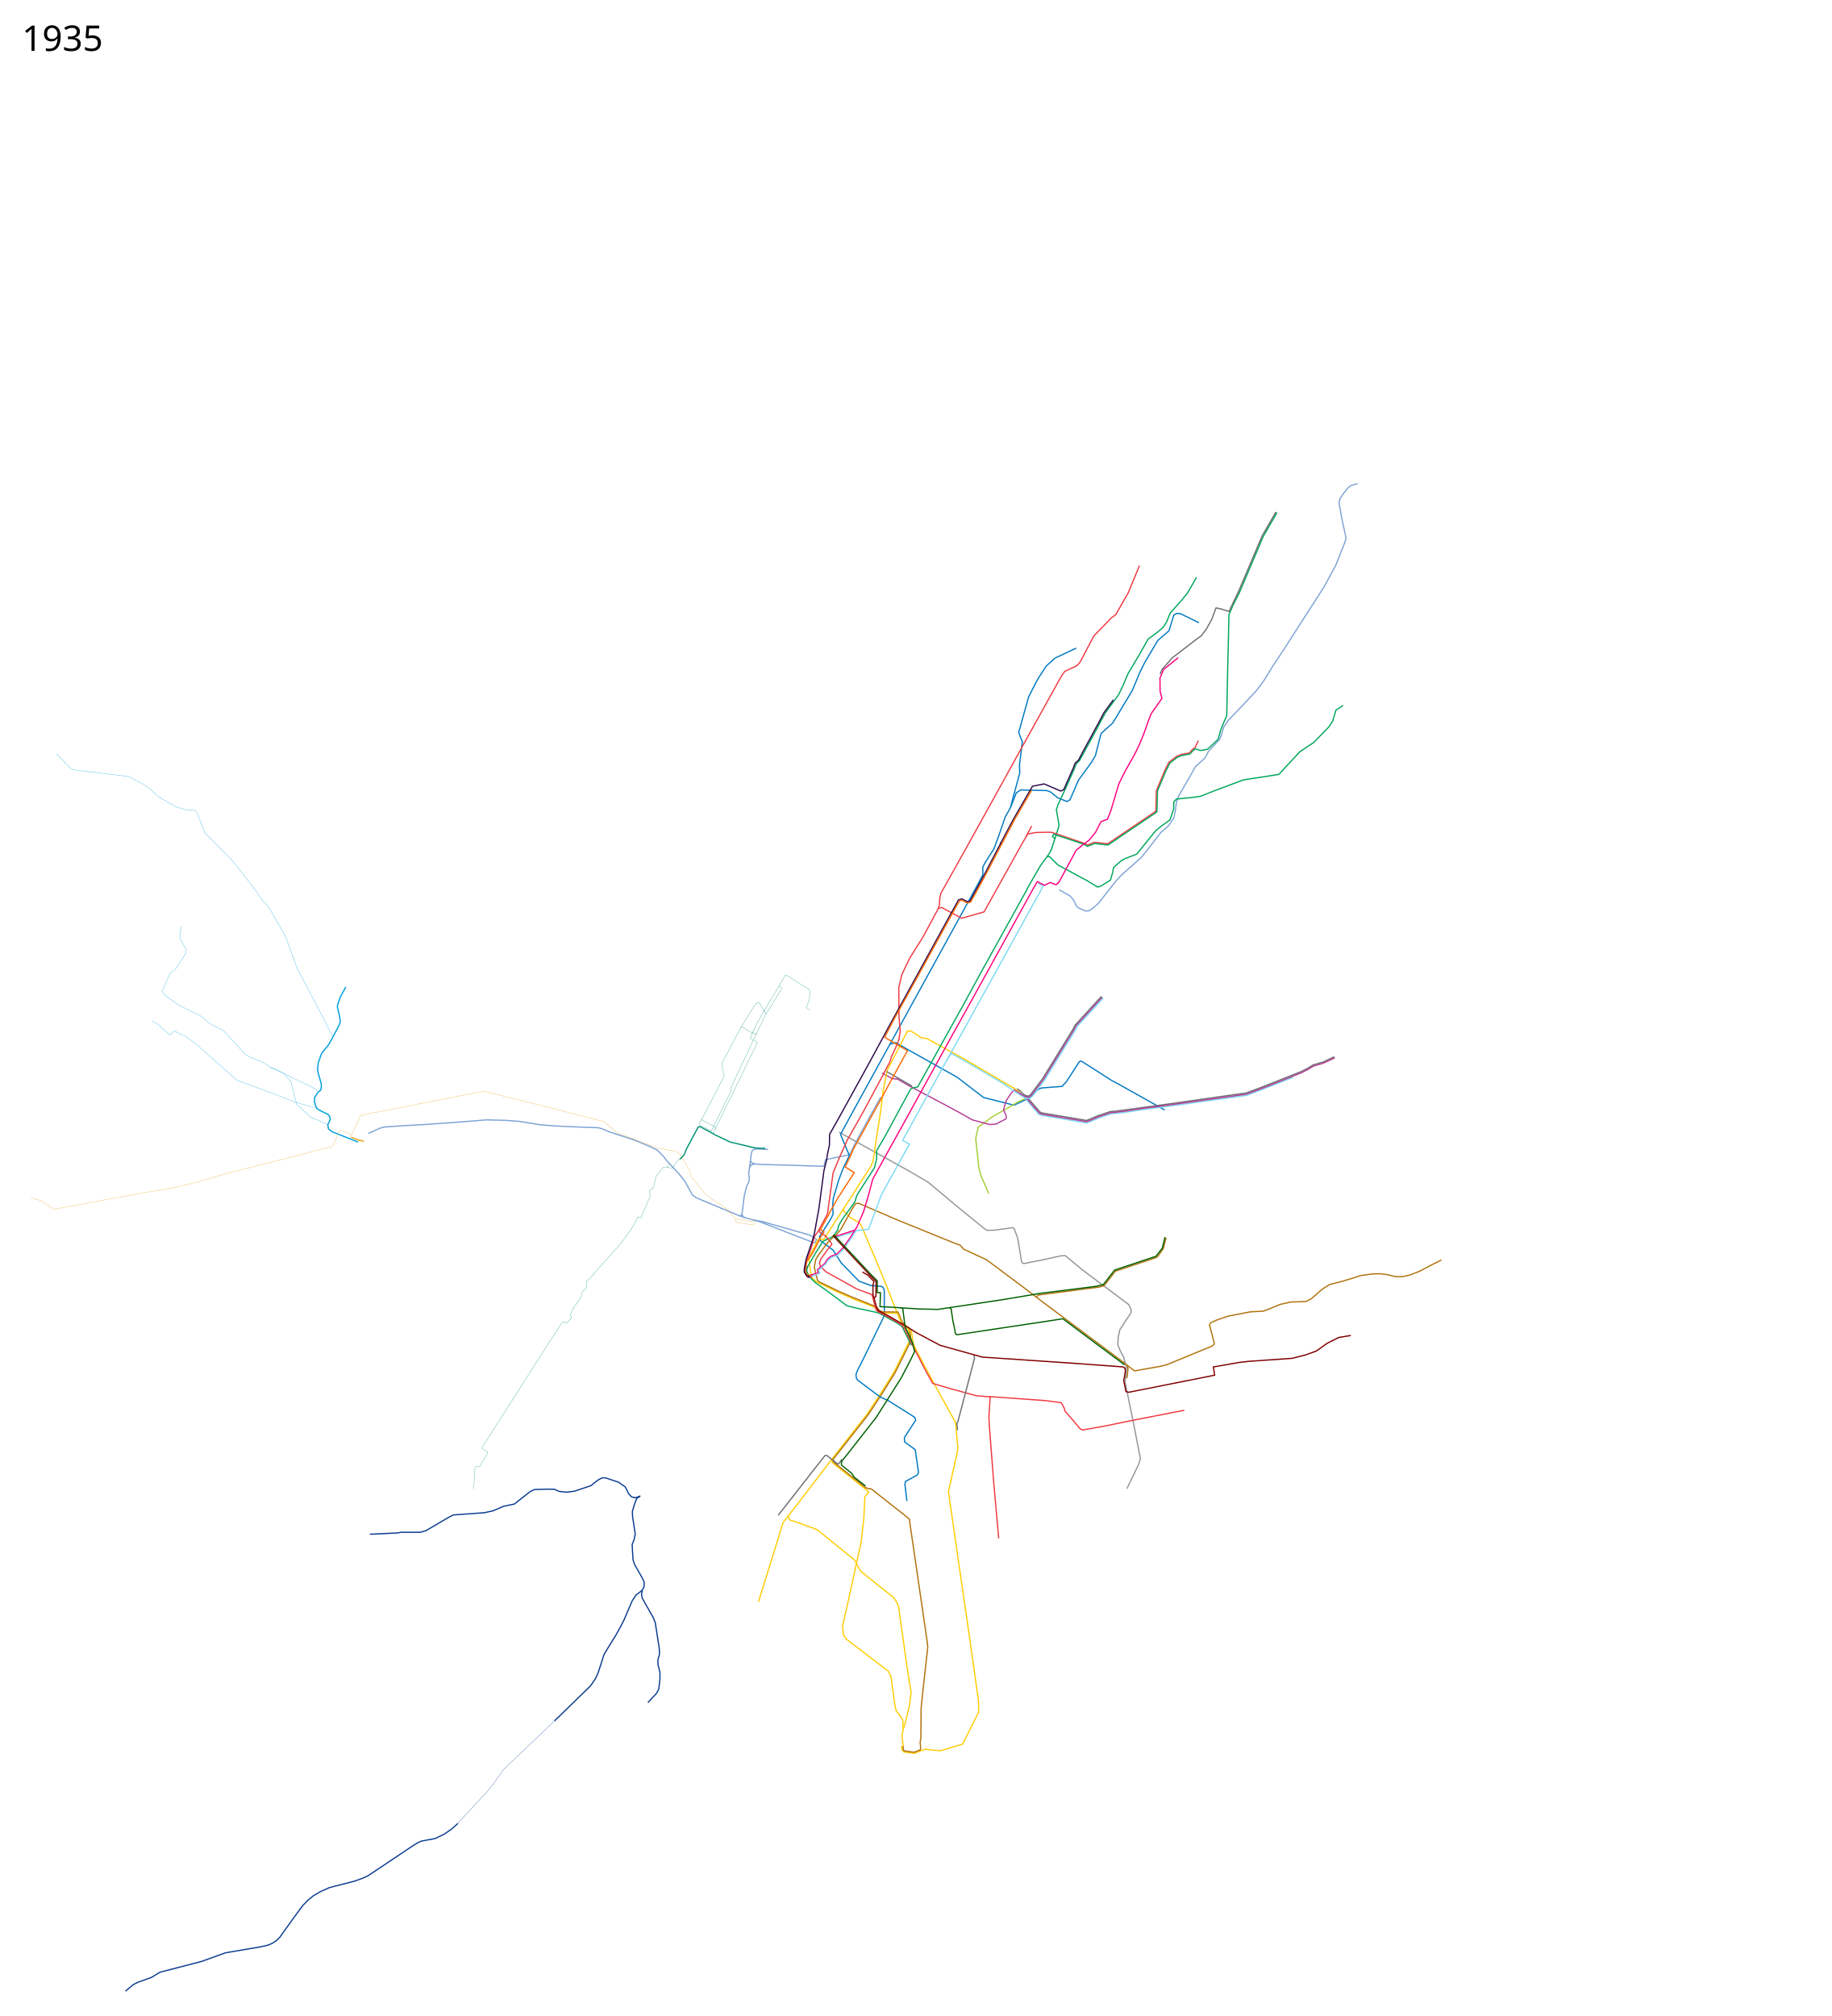
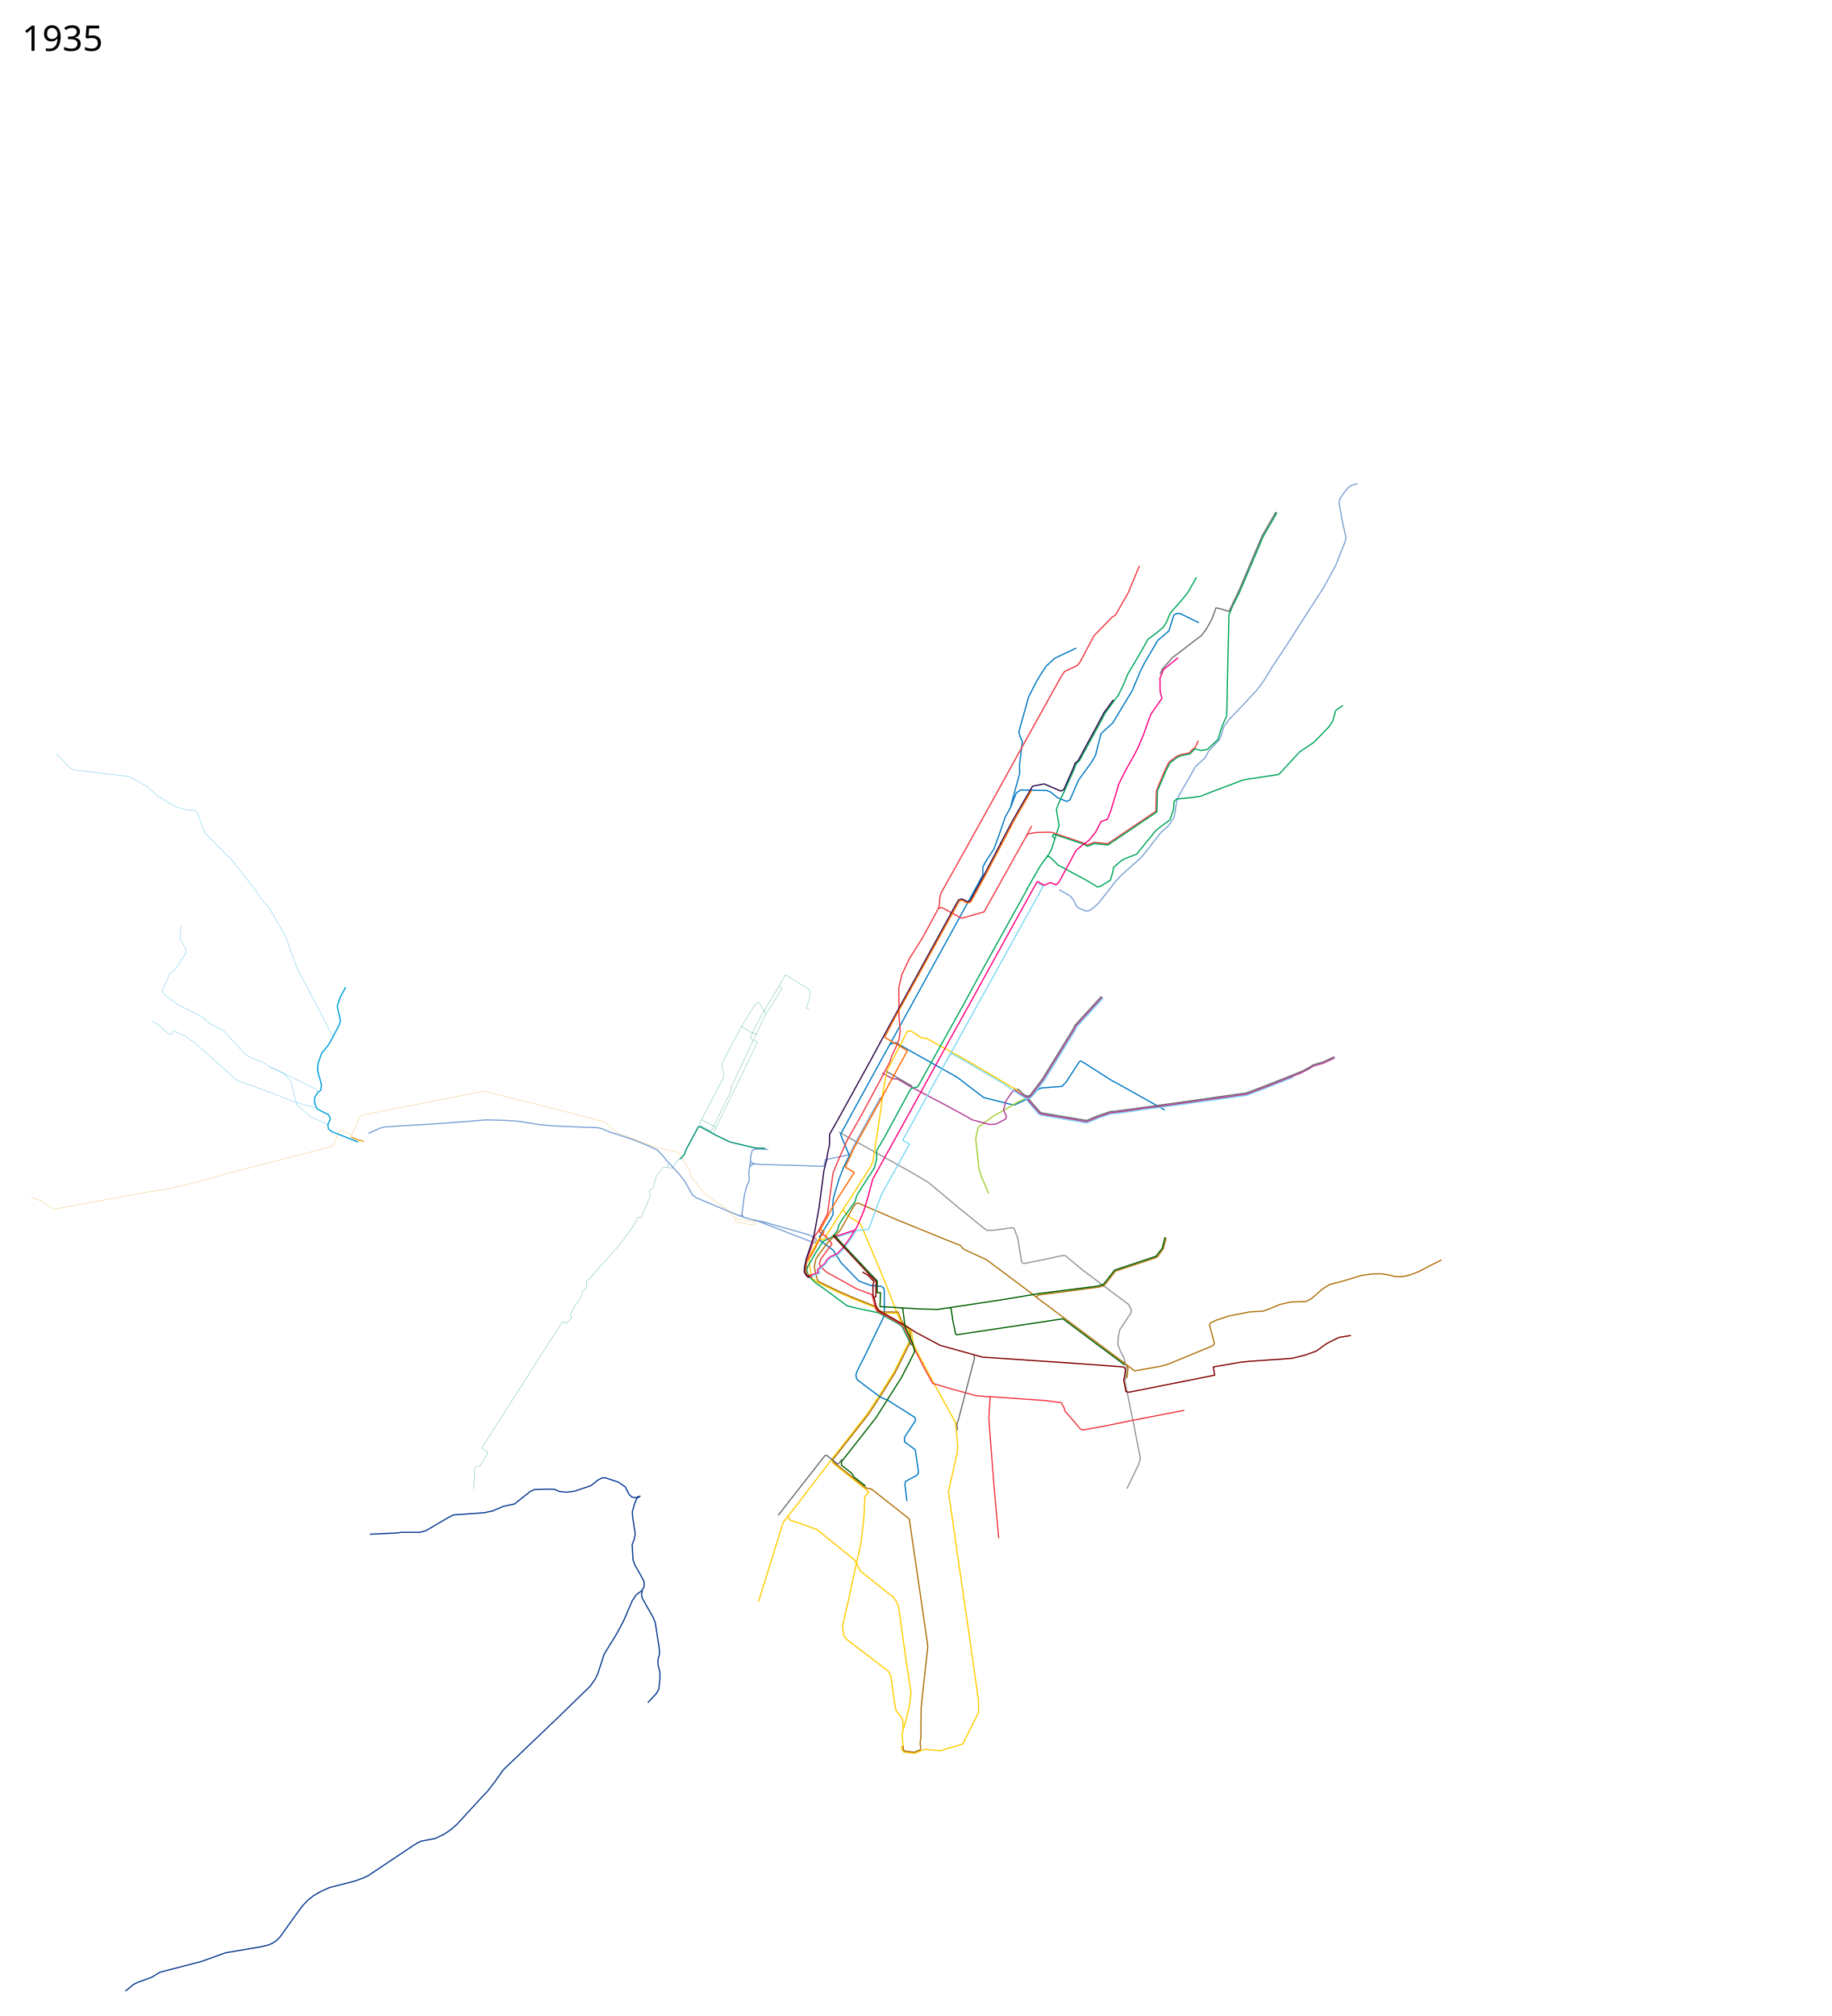
<svg xmlns="http://www.w3.org/2000/svg" width="7450" height="8200" viewBox="-1100 -1934 7450 8200">
  <path d="M2519.5 2313.499l25-6.5 53.5 31 196 110 107 82 123.537 31.265L3083 2534l7.365-3.034 30.228-32.203 15.318-7.448 82.089-6.315 5.83-2.212M3420.731 2460.219l22.269 11.53 194.942 109.235" fill="none" stroke="#0079c2" stroke-width="5" stroke-linejoin="round" />
  <path d="M3421.5 2460.499l-121.695-77.788-5.805-.44-3.928 2.792L3237 2467l-15.483 15.795" fill="none" stroke="#0079c2" stroke-width="5" stroke-linejoin="round" />
  <path d="M2921.931 2920.746L2890 2847l-8-29-13-121 10-46 61-45 65.881-36.797 32.67-20.152 40.94-18.568" fill="none" stroke="#a6ce38" stroke-width="5" stroke-linejoin="round" />
  <path d="M2588 2261l17-2 41.923 27.876 23.299 3.271 154.81 85.075L3027 2494l21.5 14" fill="none" stroke="#ffcd02" stroke-width="5" stroke-linejoin="round" />
  <path d="M3208.5 1685l44.5 25.5 13.5 15.5 12.5 26 9.5 7.5 27.5 12 14-1 19-13 21-19.5 70.5-90 20.5-22 82-73 25-31 54.5-70.5 31.5-27.5 21-32 5.5-25.5 5-37 8.5-25 47-81.5 22-39 39.5-36 13.229-25.881L3861.5 1073l5.5-14.5 11-35.5 19.5-28.5 55-57 58-62 30-40 36-59 48-72 91-142 69-107 49-90L4371 271l4.5-17-15-67.5-13.5-74 3.5-18 13-19.5 21-26 10.75-8 27.25-8" fill="none" stroke="#7ea3d5" stroke-width="5" stroke-linejoin="round" />
  <path d="M3011.5 1348l22.565-56.92 17.92-11.967 105.666 2.42 15.95 5.984 28.582 23.356L3240 1326l12.5-7 34.5-80 40-54.5 13.5-19 15.5-26.5 23-89.5 47.5-43 79.5-132 31.5-75.5 19.5-39 52.5-89 45.5-39 20-64.5 12.5-6.5 14 1 75.5 37" fill="none" stroke="#0079c2" stroke-width="5" stroke-linejoin="round" />
  <path d="M2313 2671l288 160 75 44 123 103 101 82 14 10h28l77.31-10.37 4.187 1.635 2.436 3.05L3040 3103l11 67 4.713 29.066 3.804 4.159 5.113 2.267L3143 3190l73-16 17-1 71 59 187 140 10 20v13l-46 70-6 28-2 32 11 28 13 23 5 22" fill="none" stroke="#939598" stroke-width="5" stroke-linejoin="round" />
  <path d="M2483 2528l-47.588 84.725L2376 2721.5l-20 41-98 20.5-6.5 27-136.5-4.5-116-3-23.5-1.5-15-4-7.5-7.5 1-21 5.5-22 8.5-6 14-1 42.5 2" fill="none" stroke="#7ea3d5" stroke-width="5" stroke-linejoin="round" />
  <path d="M3278 702l-42 20-45 21-35 32-30 46-12 21-30 59-40 144 11 30 4 6-12 97 1 33-27 99-11 42-21 37-26 76-20 54-33 51-12 22v32l-15 29-509 926-55 101 36 86-24 49-19 50-22 74-3 30 2 36-12 23-45 71h0" fill="none" stroke="#0079c2" stroke-width="5" stroke-linejoin="round" />
  <path d="M1952.5 2787.5l-7 51.5 2.5 18.5-1.5 15-9 17.5-10 39.5-6.5 52.5-3 23.5 5.463 11.013L1945 3023l45.873 12.612 191.239 74.149 11.618 4.507 9.156 3.87 8.447 3.89 4.128-1.728 5.053-11.074-.734-4.09-7.713-5.076-10.372-5.968-11.426-5.525L2036.687 3045l-30.09-9.09-47.642-9.403" fill="none" stroke="#7ea3d5" stroke-width="5" stroke-linejoin="round" />
  <path d="M2235 3092v19l54 40 33 52 72 74 48.702 17.897 43.243 3.332 8.96 7.646L2497 3317v47l.5 51-6.5 15.5" fill="none" stroke="#0079c2" stroke-width="5" stroke-linejoin="round" />
  <path d="M2488 2430.5l42 23 20.5 1.5 52 30 24.5 13 118.5 62.5 72 39 37.5 21.5 71 19 26-2 39.5-21 2.5-9.5-12-27.5 10.5-36.5 20-30 13-14.5 25 15.5" fill="none" stroke="#b33c96" stroke-width="5" stroke-linejoin="round" />
  <path d="M2591 2261l-81 156-9 41-9 48-9 74-32 210-8 19-45 70-68 106" fill="none" stroke="#ffcd02" stroke-width="5" stroke-linejoin="round" />
  <path d="M2331 2983l-80 124-8 2-10.239-5.06-4.51 2.812L2208 3148l-17 32 2 34.5 3.5 20.5 6.127 27.776 18.94 17.343L2318 3326l55 24 90 35 11 16 14 5 62 2" fill="none" stroke="#ffcd02" stroke-width="5" stroke-linejoin="round" />
  <path d="M2331 2982l2 12 31 28 31 16 10 16 94 224 52 133M2601 3515l-8 18.5-55.5 112-57.5 92.5-52 79-144 184-137 179-61 78-96 308-4.5 15.5" fill="none" stroke="#ffcd02" stroke-width="5" stroke-linejoin="round" />
  <path d="M2285 4001l.221 11.123 3.02 5.03 130.258 104.347 15.637 13.669-16.137 18.83-4 86-11 98-53 242-23 101 5 37 13 17 168 128 11 21 17 122 5 20 15 17 11 18 2 38" fill="none" stroke="#ffcd02" stroke-width="5" stroke-linejoin="round" />
  <path d="M2106 4231c1 4 6 17 6 17l53 18 59 22 151 122 26 47 132 105 15 21 7 18 35 248 16 101-6 51-20 82-6 16-5 25 5 47" fill="none" stroke="#ffcd02" stroke-width="5" stroke-linejoin="round" />
  <path d="M3475 3603l8 26-4 40-3 16 35 171 28 143-8 25-47 97" fill="none" stroke="#939598" stroke-width="5" stroke-linejoin="round" />
  <path d="M2618 2489l-14 7-105 194-33 56v34l-9 36-54 84-18 29-7 25-53 73-14 25-3 16-19 27-31 15" fill="none" stroke="#00a65b" stroke-width="5" stroke-linejoin="round" />
  <path d="M2543 3402.5l10.074.216 15.329 37.579 8.131 10.606 11.314 10.253 11.053 6.81.942 5.014 5.532 41.77-7.545 20.48-56.705 114.02-57.049 91.566-51.338 77.965-143.35 182.328-.147 8.019 2.759 4.873 130 104" fill="none" stroke="#b0720c" stroke-width="5" stroke-linejoin="round" />
  <path d="M2263 3107l-16 9-29.5 46.5-31.5 54.5-4.572 14.478 1.897 9.398 10.631 20.472 24.083 22.77L2266 3318l79 59 31 8 98 21 78 43 17 12 38 77M3077 1683l27-47 29-50 35-48 9-17 28-87 3-11-11-64 7-20 31-67 36-81 7-19 13-12 72-132 33-62 54-74 18-37 20-48 47-79 35-62 39-29 23-20 13-20 15-37 47-53 25-31 35-62M3160 1551l9-1 34 34 117 63 45 27 13-4 39-24 9-31 4-21 31-27 14-8 49-19 77-95 22-18 36-26 15-44 1-30 11-11 61-6 36-5 53-21 122-46 144-22 85-92 58-39 61-63 15-23 13-44 29-20" fill="none" stroke="#00a65b" stroke-width="5" stroke-linejoin="round" />
  <path d="M2499 2424l20-37 8-25 18-38 12-31 5-33-5-56-1-119 12-54 32-67 54-86 26-48 36-67 5-14 2-32 5-19 97-173 123-222 102-185 127-229 20-36 20-36 14-20 49-23 13-14 57-108 72-74 16-11 51-89 46-111M2502 2420l-98 182-57 100-31 69-27 65-16 116-7 52-39 72-13 18-16 53-13 36-12.5 49 6 20.5 9 11" fill="none" stroke="#ef3a42" stroke-width="5" stroke-linejoin="round" />
  <path d="M2227 3174.5l-8.5 14-6 30.5 6 29 7.057 25.34 3.7 5.013 84.626 40.908 41.617 18.239 111 45 10 13.5 13.5 6 53 .5" fill="none" stroke="#b0720c" stroke-width="5" stroke-linejoin="round" />
  <path d="M2550.06 3408.707L2564 3441l5.4 8.4 14.6 15 10.42 6.538L2601 3515" fill="none" stroke="#ffcd02" stroke-width="5" stroke-linejoin="round" />
  <path d="M2231.5 3066l4 13 22.5 14 20.5 25 5.5 8.5-24 31.5-21.5 29.5-5 16 3.5 12.5 22.55 22.802L2385.5 3309l60 22 3 6.5 11 42 4 13.5 6.5 7 36 19 57 32 12 11 35.5 73" fill="none" stroke="#ef3a42" stroke-width="5" stroke-linejoin="round" />
  <path d="M2593.456 3470.76l13.553 6.33 7.491 52.41h0l14.5 32 76 142.5 82 148 9.348 102.969L2793 3978l-35 155 31 216 52 357 39 276 1 48-65 130-91 27-63-6-43 17-43-6-6-8-3-16" fill="none" stroke="#ffcd02" stroke-width="5" stroke-linejoin="round" />
  <path d="M2609 3531.5l53.5 104.5 31.5 57 82 24 94.5 26 55.5 4.5" fill="none" stroke="#ef3a42" stroke-width="5" stroke-linejoin="round" />
  <path d="M2923 3746.5l231.5 16.5 62.5 8.5 12 22 3.5 13 21.5 24 39.5 46.5 10 5.5 95-17 101.5-21 170-33 47.5-9" fill="none" stroke="#ef3a42" stroke-width="5" stroke-linejoin="round" />
  <path d="M2928 3745.5l-5.5 85.5 2 35 18 233.5 20 223.5" fill="none" stroke="#ef3a42" stroke-width="5" stroke-linejoin="round" />
  <path d="M2610.5 2484l-104-59.5" fill="none" stroke="#6c6e70" stroke-width="5" stroke-linejoin="round" />
  <path d="M2225 3177l19-26 23-31 17-17 16-13 20-23 50-90 10-14 11-3.5 159 68.5 224 91 32 12 14 16 93 43 154 115 72 55 320 239 56 43 107-19 24-6 187-77 7-9-20-76 4-8 23-11 50-17 88-17 54-3 24-9 43-18 44-10 62-2 23-12 43-38 30-19 31-8 22.992-6.03L4407 3263.5l29.5-9.5 49-6.5 28.005-.59 30.495 3.59 31.5 8 28 .5 32-7 38.5-15 48-25.5 27.5-13.5 14-7.5" fill="none" stroke="#b0720c" stroke-width="5" stroke-linejoin="round" />
  <path d="M2189 3261.5l-7.5-12.5-2.458-8.528-2.069-8.867 5.75-16.928" fill="none" stroke="#6c6e70" stroke-width="5" stroke-linejoin="round" />
  <path d="M2420 4116.5l13 5 11 .5 64 50.5 82.5 65 9 8 1.5 14.5 70 479 3 26-20 180-7 68-1 117-3 26 2 20-1.375 7.25-25.375 10-39.875-5.5-3.75-5.75-1.625-14" fill="none" stroke="#b0720c" stroke-width="5" stroke-linejoin="round" />
  <path d="M3096.703 1425.609L3075 1466" fill="none" stroke="#ef3a42" stroke-width="5" stroke-linejoin="round" />
  <path d="M2862 3577l2 14-67.5 257.5-3.839 6.6.218 7.524 2.129 20.874" fill="none" stroke="#6c6e70" stroke-width="5" stroke-linejoin="round" />
  <path d="M2718 1761l12-4 82 44 91-26 156-280 22-37 35-6 50-1 14 1 130 44 14 7 27-11 55 6 196-132.5 1.5-82 34.5-83.5 17-34 32-24 21-8 29-5 15-16 9-6 13.5-28.5" fill="none" stroke="#ef3a42" stroke-width="5" stroke-linejoin="round" />
  <path d="M3862.5 1044l13.5-35 14-32 4.5-214 3-125 1.5-71 17-40 25.25-50L4039 247l55.5-96" fill="none" stroke="#00a65b" stroke-width="5" stroke-linejoin="round" />
  <path d="M3634.5 788l58-47" fill="none" stroke="#ff0080" stroke-width="5" stroke-linejoin="round" />
  <path d="M2386 3070l-18.5 8.5-33 10-40 13.5" fill="none" stroke="#7bd9f5" stroke-width="5" stroke-linejoin="round" />
  <path d="M2377.5 3070l-21.5 33.5-27 38-24.5 25-26.5 10.5-14 13-9 15-30 25.5 3.5 12.5-30 9 1.5 11" fill="none" stroke="#ff0080" stroke-width="5" stroke-linejoin="round" />
  <path d="M3115.5 3342l8-8.5 248-32.5 18-5 10-11 37.5-48.5 163-54.5 8.5-4.5 22.5-31.5 3-9 9.5-36.5" fill="none" stroke="#b0720c" stroke-width="5" stroke-linejoin="round" />
  <path d="M2763.218 3385.514l5.72 4.333L2776.5 3441l6.5 28.5 3.616 21.696 5.918 3.794L2999 3464l169.5-25.5 55-8.5 139.5 104.5 104.496 77.678 7.467 5.55" fill="none" stroke="#006000" stroke-width="5" stroke-linejoin="round" />
  <path d="M2618 2490l15-3 119-214 68-122 70-129 177-319 12-22" fill="none" stroke="#00a65b" stroke-width="5" stroke-linejoin="round" />
  <path d="M2382 3072l-19.5 31-29.5 41-25 26.5-26.5 10.5-14 11.5-8 14-29.5 25.5 5 13-30.5 10.5v6" fill="none" stroke="#7bd9f5" stroke-width="5" stroke-linejoin="round" />
  <path d="M3486 3617.5l2.5 16.5-4.5 37.5" fill="none" stroke="#b0720c" stroke-width="5" stroke-linejoin="round" />
  <path d="M2377.5 3069.5l-84 27" fill="none" stroke="#ff0080" stroke-width="5" stroke-linejoin="round" />
  <path d="M2754 2373.5l-111.5 203-71 128 28 15-114 205.5-47 127-5 14-50.5 5.5" fill="none" stroke="#7bd9f5" stroke-width="5" stroke-linejoin="round" />
  <path d="M2491.17 3429.763L2459 3496l-43 89-28 55-6.17 16.282 1.537 14.111L2388 3679l92.944 69.651 31.056 13.349 109.399 69.27 3.254 11.372-45.872 70.863.877 17.405L2623 3962.5l11.5 79.25 1.75 13.25-5.267 10.633-42.052 23.107L2583 4092l-2 12 7.5 62.5 1 5" fill="none" stroke="#0079c2" stroke-width="5" stroke-linejoin="round" />
  <path d="M2408 3239.75l22.5 13 24.612 25.89-4.112 13.86v37.908l5.616 19.466L2464 3378.5l6 14.5 4.5 5 36.5 18.5 66 38.5 50.771 31.788 96.517 51.297 171.797 47.932 383.915 26 188.83 13.864 8.085 5.5" fill="none" stroke="maroon" stroke-width="5" stroke-linejoin="round" />
  <path d="M2195.5 3262l-.5-9.5h-11l-8-14.5.5-15 6.5-29 14.162-17.974 11.088-18.276 21.75-43 10.25-20.75 11.75-17.5-14.75-9.5 33.75-61 10.5-20.5 25.5-44.5 68-105.5-37-23 22-45.5 10-24.5 74.5-135 41.029-73.949 28.971-54.051 77-140.5" fill="none" stroke="#f60" stroke-width="5" stroke-linejoin="round" />
  <path d="M2508 3382l-28.238-1.238 1.758-56.762-13.39-.5.496-47.279-26.218-26.708-139.64-149.281-11.236-12.735" fill="none" stroke="#006000" stroke-width="5" stroke-linejoin="round" />
  <path d="M3190 1477l-9-9 5-9 123.5 41 14 8.5 15.5-6 13-5.5 55 6 57-38.5 135.5-91.5 6.5-5 2.5-85.5 34.21-80.906L3659 1169.5l30.5-23.5 18-7 32.5-6 9-9.5 12.5-11.5 8 2.5 16 4 26-4.5 43.5-41 9-31" fill="none" stroke="#00a65b" stroke-width="5" stroke-linejoin="round" />
  <path d="M3131.05 1694.056L3113 1725l-120.5 218.5L2860 2183l-91 164-16 29M3123.272 1659.443l20.242 10.758-13.824 25.704" fill="none" stroke="#7bd9f5" stroke-width="5" stroke-linejoin="round" />
  <path d="M3298 1508l-20.5 16.5-69.5 129-7.5 8" fill="none" stroke="#ff0080" stroke-width="5" stroke-linejoin="round" />
  <path d="M2377.5 3069.5l8.076-12.467L2413 2993.5l17.5-57.5 19.5-73.5 40.5-73.5 99-178.5 91-165.5 80-145 91.5-164.5 100-181.5 143.5-260 23.983-42.398 14.99 8.06 14.597 7.3 22.651-11.578 23.658 9.312 8.557-6.544" fill="none" stroke="#ff0080" stroke-width="5" stroke-linejoin="round" />
  <path d="M2968.791 1499.01l52.762-99.48 68.379-118.302" fill="none" stroke="#29084a" stroke-width="5" stroke-linejoin="round" />
  <path d="M2191 3263.5v-7h-8.5l-11-16.5.5-16 7.5-37.5 12-35 12-35.5 9-31.5 19-105 20-151.5 11-44 3.5-24 8-36 .5-44 31.5-55.5 130.5-236.5 79-146 251-457 32.458-58.541 13.99-4.247 22.357 11.449 10.726-2.912 57.13-105.715 69.868-133.604" fill="none" stroke="#29084a" stroke-width="5" stroke-linejoin="round" />
  <path d="M2592 2340l-93.5-55 38.5-74 117.5-212.5 147.611-267.94 9.89-3.788 22.229 12.086 14.298-3.838 57.91-105.554 121.323-231.264 68.613-117.808" fill="none" stroke="#f60" stroke-width="5" stroke-linejoin="round" />
  <text x="-1010.547" y="-1727.039" style="-inkscape-font-specification:Sans" font-size="144px" font-weight="400" font-family="Sans">
    <tspan x="-1010.547" y="-1727.039">1935</tspan>
  </text>
  <path d="M3293.5 1510.5l35.5-26 28-34 21.5-42.5 26.5-10 14-35.5 32.5-109 26-52 37-65.5 16.5-33 20.5-49 22-61.5 9.5-24 43.5-62-7.5-28.5-.5-53.5 15.502-37.592" fill="none" stroke="#ff0080" stroke-width="5" stroke-linejoin="round" />
  <path d="M3619 807.5l9.326-20.434L3638.5 776l29.5-34 59.5-45.5 42-32.5 16.5-11.5 20.5-26.5 22.5-40.5 17.5-47 19 4 34 10.5 11.5-25" fill="none" stroke="#6c6e70" stroke-width="5" stroke-linejoin="round" />
  <path d="M2753 2375.5l11-20 8.322-3.648 57.141 32.1L2979.007 2472l50.993 35.5 37.5 23" fill="none" stroke="#7bd9f5" stroke-width="5" stroke-linejoin="round" />
  <text x="-1010.547" y="6163.961" style="-inkscape-font-specification:Sans" font-size="144px" font-weight="400" font-family="Sans" />
  <path d="M356.754 2711.356L347 2707.5l-97-38.5-14-11.5-2.5-17 10-22-2-9.5-6-9.5L206 2585l-15-8.5-5.5-9-6-17.5.5-19.5 12.5-20.5 13-11 1-10 1-10.5-6-23.5-5.5-18-4.5-19.5 3-28.5 14-39 27.5-33.5 13-23 29-55 6.5-16.5-2.5-18-10-44 4-15 9-25 21.409-39.322" fill="none" stroke="#009fda" stroke-width="5" stroke-linejoin="round" />
  <path d="M1971.5 2800l-14.5 3.5-7.5 9.5M1906 3010.5l24 8M1918 3006.5l-8.251 5.602-61.767-25.757" fill="none" stroke="#7ea3d5" stroke-width="5" stroke-linejoin="round" />
  <path d="M195.161 2506.56l-12.727-12.02-147.786-72.125L0 2407.565" fill="none" stroke="#009fda" stroke-linejoin="round" />
  <path d="M234.052 2642.325l-8.485-6.364-61.518-26.163-57.276-51.619-24.041-94.752-30.406-32.527-34.96-17.198L0 2407.565l-27.434-19.031-54.111-22.148-20.638-12.081-89.096-96.394-57.162-29.42-31.678-28.118-94.678-46.983-57.661-41.644-6.05-10.322v-8.543l30.253-68.339 21.356-15.66 43.1-65.826v-17.114l-24.16-41.276 1.006-35.235 4.027-5.034-1.007-12.584M253.5 2283.5l-35-70.5L109 2005l-50-136-67-115-22.706-22.86-31.397-45.818-88.907-114.755-115.773-116.277-29.699-79.028-7.458-10.151-8.65-3.44-27.946-1.011-45.041-13.083-73.75-43.804-35.477-33.217-18.628-12.578-39.373-20.616-21.831-12.798-225.338-26.85-13.55-7.026-57.213-58.718" fill="none" stroke="#009fda" stroke-linejoin="round" />
  <path d="M1503 4152l-19 6-14-3-12-12-14.5-29-28-19.5-53-17.5h-13l-18.5 10-27.5 22-67 22.5-33 4-30-3.5-18-8.5-26.5-.5-54.5 1.5-17.5 8-64.5 51-45 9.5-43 18.5-35 7.5-125.5 9-19.5 10-92 54-23.5 6.5h-78l-11.5 2.5-115 5.5M1513 4532.5l-3.5 18.5 3 15.5 45 79.5 8 20.5 16.5 106 .5 22-6.5 25 1 19 7.5 29.5v26.5l-4.5 41-9 17.5-35.5 38.5" fill="none" stroke="#0c3d91" stroke-width="5" stroke-linejoin="round" />
  <path d="M188.09 2573.736l-88.388-24.749L-.707 2509.39l-135.26-49.186-166.22-147.356-46.983-35.237-11.034-2.136-29.542-16.017-4.983 2.136-9.254 11.39h-8.543l-40.932-36.661-28.104-18.322" fill="none" stroke="#009fda" stroke-linejoin="round" />
  <path d="M1847.982 2986.345L1792 2963l-61.5-26-14-11-17.5-31.5-12.5-22.5-23.5-30-49-53-15.5-19.5-24.5-25.5-31.5-15-62.5-26-103.5-34-29.5-12.5-14.5-3.5-105.5-4-73.5-3.5-55.5-4.5-87-14-55-4-78.5-2-46 4-85.5 6.5-117.5 8.5-92.5 5-72 5-17.5 4.5-17.5 8-30.5 13.5" fill="none" stroke="#7ea3d5" stroke-width="5" stroke-linejoin="round" />
  <path d="M1667.224 2778.388l-10.22 6.388-21.743 33.188-20.736-4.124-16.29-.32-28.744 36.412-12.137 47.908-16.928 12.137 5.11 20.441-25.232 57.81-13.095 31.62-11.498-4.472-9.901 18.844-10.86 20.122-31.939 45.673-24.912 32.259-40.563 44.715-48.867 54.935-30.661 36.091-12.776 8.943-.32 28.107-15.65 14.053-7.665 26.19-16.928 23.954-14.372 20.441-11.18 28.107 5.75 6.388M1803 2677.5l-.5-6 9.148-16.964-3.148-5.036-52.245-27.47-1.5-3.86 90.886-174.44L1836 2392l79-149 3.5-.5 27.5 17.5 26.5 12.5 3.5-.5 22-46 17.5-36.5-7.317-12.451-32.173 56.922-13.435 30.052-3.89 1.768" fill="none" stroke="#009174" stroke-width="1px" stroke-linejoin="round" />
  <path d="M1809.84 2657.528l48.437-98.995 68.589-140.714 53.74-111.37-.707-3.181-13.435-5.657-.354-3.536 11.668-25.102M2014.9 2189.777l11.314-14.496 29.345-47.73 24.75-41.719-.708-2.828-10.96-6.01 25.81-44.548 3.888-.354 91.217 57.63 6.01 8.131-1.767 19.092-3.536 19.799-9.9 26.516 1.415 4.243 12.728 6.364M2068.64 2076.993l-61.517 102.884M1962.575 2262.962l-10.253 25.103 2.121 3.535 7.778 4.596.354 4.597-89.45 189.504.708 12.728-81.567 165.524 1.664 5.242M1755 2617.75l-10.75 19.25 4.25 5 44.5 24.5M2008.537 2177.756l-20.506-34.295-6.718.354-12.02 11.667-55.155 88.742" fill="none" stroke="#009174" stroke-width="1px" stroke-linejoin="round" />
  <path d="M1224.709 3421.825v4.596l-20.86 22.274-10.96-6.718-5.657 2.122-48.79 74.953-277.893 435.224.707 3.182 22.274 14.142.707 3.536-26.163 43.487-3.536 8.839-3.889 3.889-15.203.353-3.182 2.829-5.303 87.681" fill="none" stroke="#009174" stroke-width="1px" stroke-linejoin="round" />
  <path d="M2325.1 4001.23l-12.521 17.21-3.5 1.72-3.292-.51-42.413-33.716-7.418.133L2065.5 4229.5" fill="none" stroke="#6c6e70" stroke-width="5" stroke-linejoin="round" />
  <path d="M2322.897 4011.963l-.358 10.081 1.489 4.158 41.448 33.26 9.044 14.944h0L2420.5 4110" fill="none" stroke="#006000" stroke-width="5" stroke-linejoin="round" />
  <path d="M1617.309 2801.292l-2.265 12.836" fill="none" stroke="#009174" stroke-linejoin="round" />
  <path d="M2322.716 4013.622l1.902-4.769L2352.5 3974l111.5-142.5 91.5-144.5 10-15.5 31.5-60.5 23.5-47.5-8.5-35.5-30.5-66-9-72-5.72-4.991" fill="none" stroke="#006000" stroke-width="5" stroke-linejoin="round" />
  <path d="M2287.916 3090.727l20.89 23.029 130.37 139.557 24.54 24.917-.503 45.68-.378 15.73-2.768 2.517-1.385.252-3.397 3.523M4395 3498l-49 8-48 24-43 31-44 16-55 14-174 12-40 4.5-106.5 18.5 5.5 33.5-349.5 69.5-11.5-3-9-46.5 3.5-15.5 3.5-24.5-2.5-10.5" fill="none" stroke="maroon" stroke-width="5" stroke-linejoin="round" />
  <path d="M3639 3098l-11 45-26 33-168 56-46 59-29 7-230 29-148.5 25-233 35-33 5-77-2-130-8" fill="none" stroke="#006000" stroke-width="5" stroke-linejoin="round" />
  <path d="M3089.932 1281.228L3100 1264l47-9.5 68 29 12-5.5 39-88 7-19 14-13 23.5-44.5 57-105 23-43.5 38.494-52.676" fill="none" stroke="#29084a" stroke-width="5" stroke-linejoin="round" />
  <path d="M3911 528l26.226-54.135 19.064-44.769 61.712-145.596 17-39.502 55.286-95.683" fill="none" stroke="#6c6e70" stroke-width="5" stroke-linejoin="round" />
  <path d="M1893.25 3024.25l.716 2.035-1.466 9.215 2.25 2.25 69.25 10.75 2.75-.75 1.5-10.75-2-2-73-10.75-43.75-45.5-77.75-51.75-59.5-74.25-5.75-25-43.567-70.563-12.683-7.437-76.25-14.5-163.5-62.25-55.5-45.75-18-4-186.25-48.25L868 2504.5l-496.41 97.117-6.09 3.383-35.125 78.25-2.468 6.073 1.342 2.743M330.375 2683.25l-2.625-3.25-42.25-16.75-3.75 1.25-16.5 37.25-9.008 23.193-4.664 3.832L153.5 2754.5-181 2840l-103.5 30.5-81.5 20-74 15-74 11.5-361.003 66.605-9.536-.753-49.685-33.374-14.554-4.517-25.595-7.779" fill="none" stroke="#e39f13" stroke-linejoin="round" />
  <path d="M379.891 2709.485l-11.267-4.79-8.872-.71-30.88-12.42" fill="none" stroke="#e39f13" stroke-width="5" stroke-linejoin="round" />
  <path d="M2013.445 2736.867l-41.521-1.597-101.567-23.954-61.323-29.23-28.495-15.979-33.147-17.712-7.027 1.278-49.186 91.985-7.666 20.44-13.095 14.693-5.11 3.833" fill="none" stroke="#009174" stroke-width="5" stroke-linejoin="round" />
  <path d="M3067.5 2530.5l58.124 67.87 9.534 3.757 184.46 31.494 11.45-3.885L3370.5 2613l49.5-16.5 46-4.5 88.146-13.38L3727 2555.5l168-23.5 76.747-10.625 188.37-73.52" fill="none" stroke="#7bd9f5" stroke-width="5" stroke-linejoin="round" />
  <path d="M3072.323 2522.274l58.551 67.23 7.062 3.27 181.954 30.646 8.982-3.614 38.9-16.305 49.065-16.34 21.081-1.564 38.264-4.987 183.318-25.11 229.904-32.678 80.08-11.145 72.406-27.291 151.697-60.114 27.221-13.854 20.466-12.74 31.08-9.323 8.71-2.178 46.613-22.145" fill="none" stroke="#6c6e70" stroke-width="5" stroke-linejoin="round" />
  <path d="M3036.968 2494.677l14.156 8.985 8.383 10.72 12.816 7.892 8.756 1.625 5.413-.327 5.781-5.718 47.73-62.902 124.473-201.922 8.605-17.034 107.35-117.286" fill="none" stroke="#6c6e70" stroke-width="5" stroke-linejoin="round" />
  <path d="M3071 2527l9.932 1.644 6.62-.16 8.447-7.484 48-63 125-203 8-16 107-117" fill="none" stroke="#b33c96" stroke-width="5" stroke-linejoin="round" />
  <path d="M3046.5 2512.5l24.5 14.5 31 37 26.5 30 8 3.5 38 6.5 114.5 19 30 5.5 9.5-3 39-16.5 50-17 22-2 38-4.5 77-12 50.5-6 286.5-40 79-11 72-27 153.5-61 27.5-14.5 19.5-12 40-11.5 47-22" fill="none" stroke="#b33c96" stroke-width="5" stroke-linejoin="round" />
  <path d="M3067.5 2530.5l2.514 1.525 6.425.778 5.897.502 7.904-.376 10.288-9.661 47.552-62.545 124.714-202.378 8.406-16.561 106.647-116.559" fill="none" stroke="#7bd9f5" stroke-width="5" stroke-linejoin="round" />
-   <path d="M762.13 5482.57l-3.38 3.68L736 5506.5l-30.5 20.75-36 17-55 10.25-14 6.25-18.409 11.043L397.25 5695.5l-22.5 10.25-31.75 11.5-103 26.5-36.25 16.25-29.5 17.25L152 5795.5l-21 22-29 39-63.463 88.72-14.142 14.143-16.617 10.96-16.263 7.071-31.765 7.356-141.75 24-98 35.25-169.5 44-34.5 21-54.75 19.75-18.75 9.25-32.25 26.75" fill="none" stroke="#0c3d91" stroke-width="5" stroke-linejoin="round" />
-   <path d="M1154.998 5066.075L1040 5176l-92.5 88.5-38 53.5-26.5 34-22.5 23.5-98.37 107.07" fill="none" stroke="#0c3d91" stroke-linejoin="round" />
-   <path d="M1505 4150l-15.5 12-9 23.5-8 28 .5 19.5 11 73-4.5 22-8 20.5 3.5 62 7 20.5 11.5 19.5 18.5 33 8 16.5v20l-9 15.5-23 17.5-16 23.5-33 77-16 31.5-19 34-28 45-19.5 32.5-7 23-17 52-11 23.5-20 29-47 45.5-78.5 76.5-21.002 20.075" fill="none" stroke="#0c3d91" stroke-width="5" stroke-linejoin="round" />
+   <path d="M762.13 5482.57l-3.38 3.68L736 5506.5l-30.5 20.75-36 17-55 10.25-14 6.25-18.409 11.043L397.25 5695.5l-22.5 10.25-31.75 11.5-103 26.5-36.25 16.25-29.5 17.25L152 5795.5l-21 22-29 39-63.463 88.72-14.142 14.143-16.617 10.96-16.263 7.071-31.765 7.356-141.75 24-98 35.25-169.5 44-34.5 21-54.75 19.75-18.75 9.25-32.25 26.75M1154.998 5066.075L1040 5176l-92.5 88.5-38 53.5-26.5 34-22.5 23.5-98.37 107.07M1505 4150l-15.5 12-9 23.5-8 28 .5 19.5 11 73-4.5 22-8 20.5 3.5 62 7 20.5 11.5 19.5 18.5 33 8 16.5v20l-9 15.5-23 17.5-16 23.5-33 77-16 31.5-19 34-28 45-19.5 32.5-7 23-17 52-11 23.5-20 29-47 45.5-78.5 76.5-21.002 20.075" fill="none" stroke="#0c3d91" stroke-width="5" stroke-linejoin="round" />
</svg>
